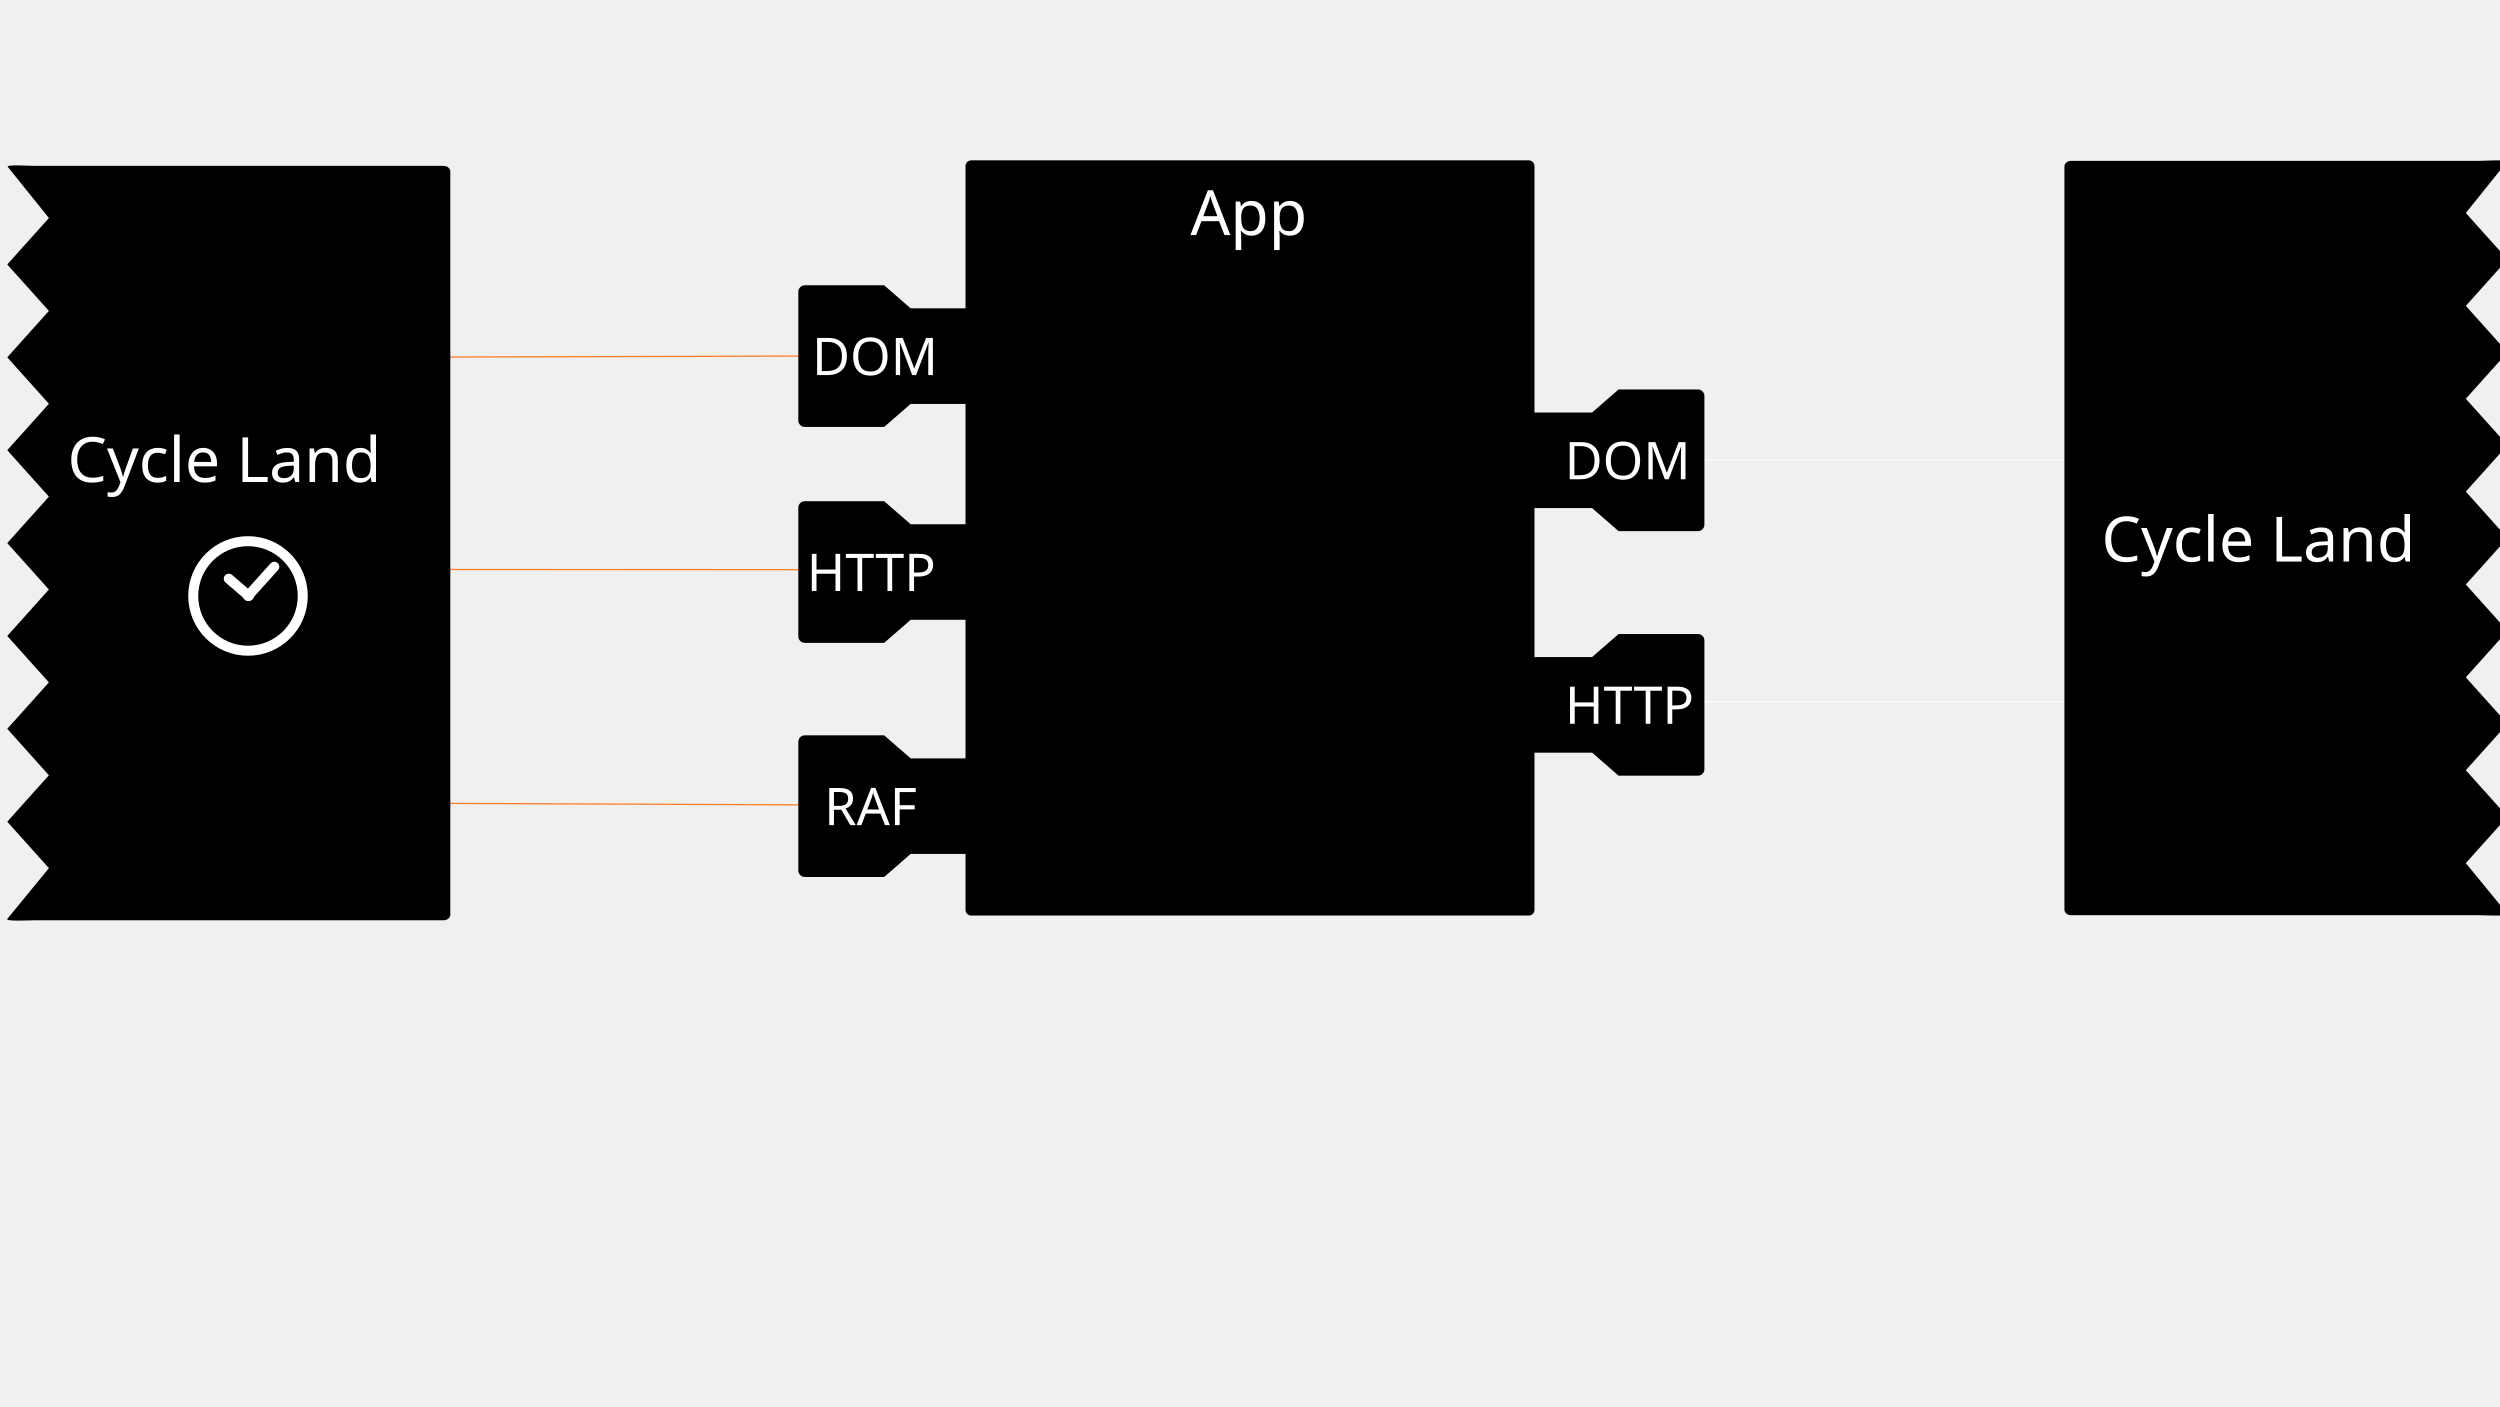
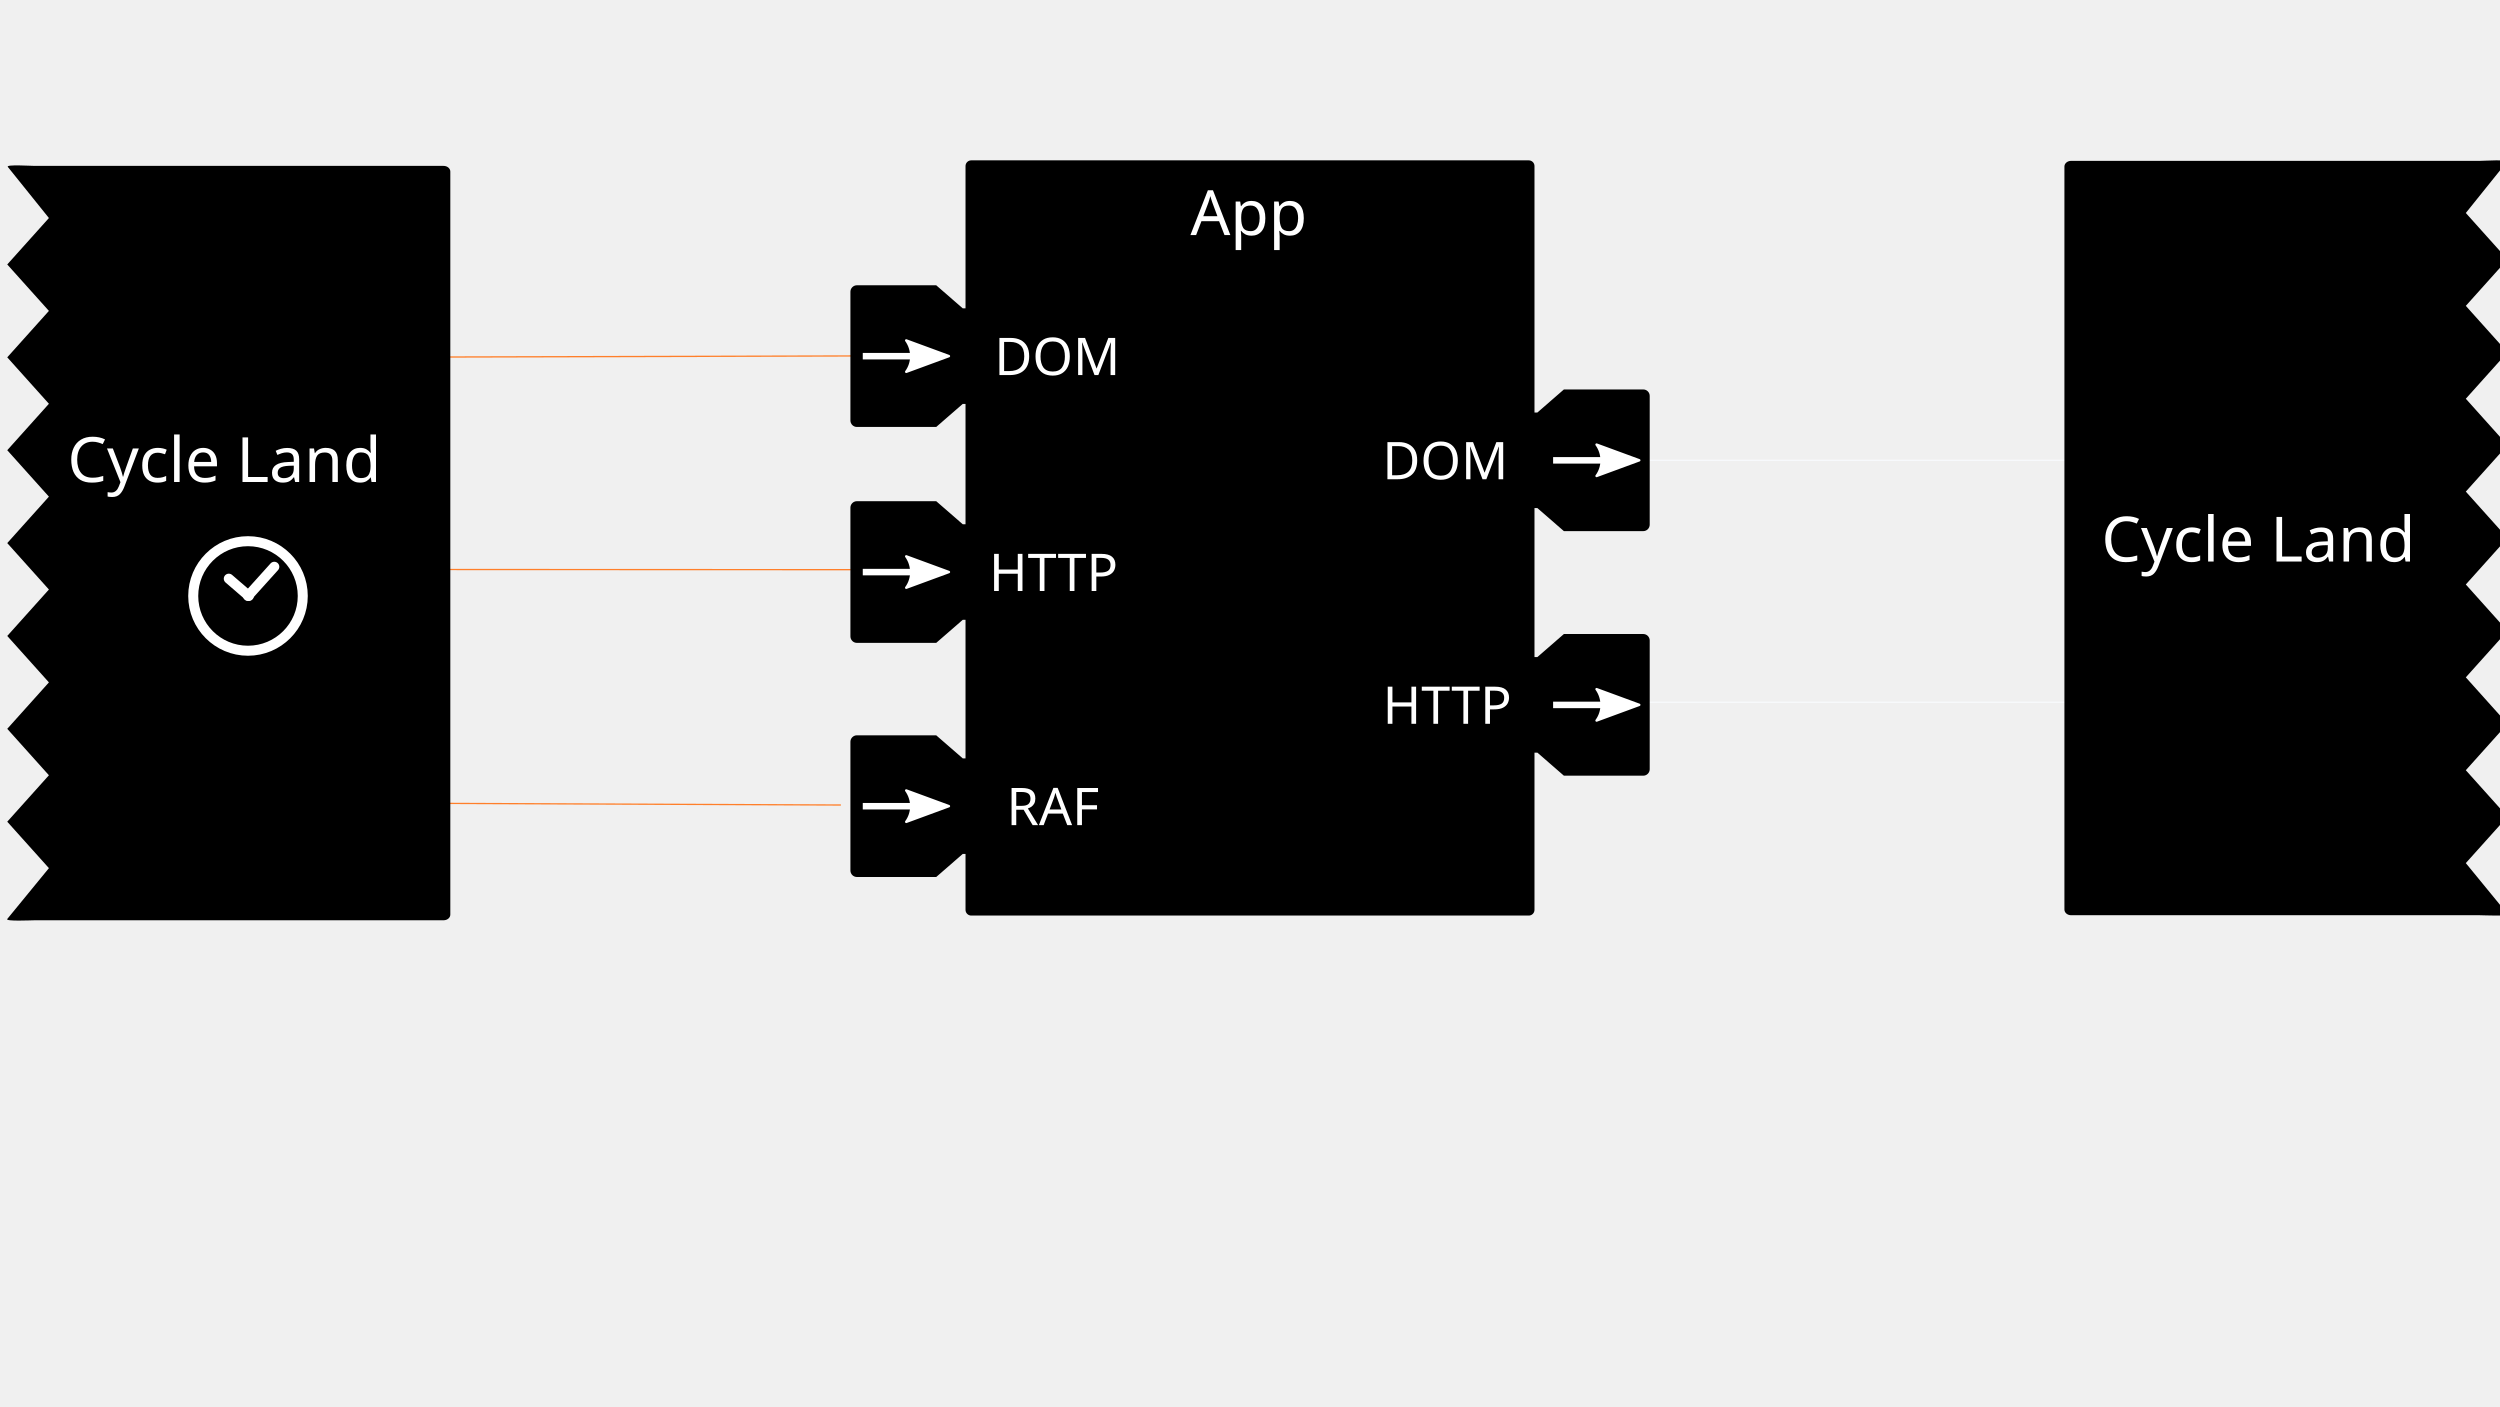
<svg xmlns="http://www.w3.org/2000/svg" width="1920" height="1080" viewBox="0 0 508 285.75" id="svg8">
+   <defs id="defs4523">
+     <marker orient="auto" id="marker28434" overflow="visible">
+       <path id="path28432" d="M-5.231-2.42L1.324-.01-5.23 2.401c1.047-1.423 1.041-3.37 0-4.821z" fill-rule="evenodd" stroke-width=".375" stroke-linejoin="round" stroke="#fff" fill="#fff" />
+     </marker>
+     <marker id="marker27100" orient="auto" overflow="visible">
+       <path d="M-5.231-2.42L1.324-.01-5.23 2.401c1.047-1.423 1.041-3.37 0-4.821z" id="path27098" fill-rule="evenodd" stroke-width=".375" stroke-linejoin="round" stroke="#fff" fill="#fff" />
+     </marker>
+     <marker orient="auto" id="marker25932" overflow="visible">
+       <path id="path25930" d="M-5.231-2.42L1.324-.01-5.23 2.401c1.047-1.423 1.041-3.37 0-4.821z" fill-rule="evenodd" stroke-width=".375" stroke-linejoin="round" stroke="#fff" fill="#fff" />
+     </marker>
+     <marker id="marker24266" orient="auto" overflow="visible">
+       <path d="M-5.231-2.42L1.324-.01-5.23 2.401c1.047-1.423 1.041-3.37 0-4.821z" id="path24264" fill-rule="evenodd" stroke-width=".375" stroke-linejoin="round" stroke="#fff" fill="#fff" />
+     </marker>
+     <marker orient="auto" id="marker23762" overflow="visible">
+       <path id="path23760" d="M-5.231-2.42L1.324-.01-5.23 2.401c1.047-1.423 1.041-3.37 0-4.821z" fill-rule="evenodd" stroke-width=".375" stroke-linejoin="round" stroke="#fff" fill="#fff" />
+     </marker>
+     <marker orient="auto" id="Arrow1Mend" overflow="visible">
+       <path id="path4542" d="M-4 0l-2 2 7-2-7-2 2 2z" fill-rule="evenodd" stroke="#fff" stroke-width=".4pt" fill="#fff" />
+     </marker>
+     <marker orient="auto" id="Arrow1Lend" overflow="visible">
+       <path id="path4536" d="M-10 0l-4 4L0 0l-14-4 4 4z" fill-rule="evenodd" stroke="#fff" stroke-width=".8pt" fill="#fff" />
+     </marker>
+   </defs>
  <rect class="appland" id="rect6128" width="115.613" height="153.458" x="196.194" y="32.584" ry="1.158" stroke-width=".917" />
  <text style="line-height:6.615px" x="241.895" y="47.765" id="text6132" font-weight="400" font-size="10.583" letter-spacing="0" word-spacing="0" font-family="sans-serif" fill="#fff" stroke-width=".265">
    <tspan id="tspan6130" x="241.895" y="47.765" font-size="12.7">App</tspan>
  </text>
  <style id="style4585" />
  <path id="use9611" d="M96.462-31.52h-.591c-.482 0-.886-.416-.886-.91a.85.85 0 0 1 .291-.64l.381-.374a.955.955 0 0 0 0-1.356l-.867-.86a.974.974 0 0 0-.68-.271.981.981 0 0 0-.68.272l-.365.365a.878.878 0 0 1-.661.3c-.497 0-.913-.405-.913-.883v-.594c0-.525-.424-.976-.953-.976h-1.181c-.529 0-.948.447-.948.976v.59c0 .478-.416.883-.914.883a.869.869 0 0 1-.645-.288l-.377-.373a.958.958 0 0 0-.68-.272.981.981 0 0 0-.68.272l-.875.855a.957.957 0 0 0 0 1.352l.366.366a.88.88 0 0 1 .303.657c0 .497-.404.91-.886.91h-.591c-.533 0-.98.415-.98.943v1.182c0 .525.447.944.98.944h.59c.483 0 .887.416.887.91a.88.88 0 0 1-.303.657l-.366.361a.957.957 0 0 0 0 1.353l.867.863a.958.958 0 0 0 .68.272.981.981 0 0 0 .68-.272l.377-.374a.863.863 0 0 1 .646-.287c.497 0 .913.404.913.882v.59c0 .525.42.976.952.976h1.182c.528 0 .948-.447.948-.975v-.591c0-.478.416-.882.913-.882.249 0 .482.109.661.3l.365.364a.981.981 0 0 0 .68.272.981.981 0 0 0 .68-.272l.867-.862a.962.962 0 0 0 0-1.357l-.38-.373a.857.857 0 0 1-.292-.641c0-.498.404-.91.886-.91h.59c.53 0 .906-.416.906-.944v-1.185c.008-.53-.369-.945-.897-.945zm-3.409 1.535a3.108 3.108 0 1 1-6.218 0 3.108 3.108 0 1 1 6.218 0z" fill="#fff" stroke="#d9d20d" stroke-width=".129" />
  <path class="stream lf" id="path8268" d="M48.69 72.652l137.14-.357" fill="none" fill-rule="evenodd" stroke="#ff7f2a" stroke-width=".265" />
  <path class="stream lf" id="path8270" d="M79.863 115.72l93.02.038" fill="none" fill-rule="evenodd" stroke="#ff7f2a" stroke-width=".265" />
-   <path class="stream lf" id="path8274" d="M333.86 93.531h98.684" fill="none" fill-rule="evenodd" stroke="#f7f9fc" stroke-width=".265" />
+   <path class="stream lf" id="path8274" d="M331.341 93.543h98.684" fill="none" fill-rule="evenodd" stroke="#f7f9fc" stroke-width=".265" />
  <path class="stream vlf" id="path8276" d="M332.803 142.697h99.741" fill="none" fill-rule="evenodd" stroke="#f7f9fc" stroke-width=".265" />
  <path d="M84.15 163.222l86.715.357" id="path9455" class="stream" fill="none" fill-rule="evenodd" stroke="#ff7f2a" stroke-width=".265" />
-   <path d="M163.544 57.968a1.32 1.32 0 0 0-1.323 1.323v26.145c0 .733.59 1.323 1.323 1.323h16.112l5.388-4.684h14.71V62.653h-14.71l-5.388-4.685z" id="rect7706" class="appland" />
-   <text style="line-height:6.615px" x="165.008" y="76.216" id="text8228" font-weight="400" font-size="10.583" letter-spacing="0" word-spacing="0" font-family="sans-serif" fill="#fff" stroke-width=".265">
-     <tspan id="tspan8226" x="165.008" y="76.216">DOM</tspan>
+   <path d="M174.127 57.968a1.32 1.32 0 0 0-1.323 1.323v26.145c0 .733.59 1.323 1.323 1.323h16.112l5.388-4.684h14.71V62.653h-14.71l-5.388-4.685z" id="rect7706" class="appland" />
+   <text style="line-height:6.615px" x="202.05" y="76.216" id="text8228" font-weight="400" font-size="10.583" letter-spacing="0" word-spacing="0" font-family="sans-serif" fill="#fff" stroke-width=".265">
+     <tspan id="tspan8226" x="202.05" y="76.216">DOM</tspan>
  </text>
-   <path id="path8314" d="M163.544 101.842a1.32 1.32 0 0 0-1.323 1.323v26.145c0 .733.59 1.323 1.323 1.323h16.112l5.388-4.684h14.71v-19.423h-14.71l-5.388-4.684z" class="appland" />
-   <text style="line-height:6.615px" x="163.928" y="120.095" id="text8236" font-weight="400" font-size="10.583" letter-spacing="0" word-spacing="0" font-family="sans-serif" fill="#fff" stroke-width=".265">
-     <tspan id="tspan8234" x="163.928" y="120.095">HTTP</tspan>
+   <path id="path8314" d="M174.127 101.842a1.32 1.32 0 0 0-1.323 1.323v26.145c0 .733.59 1.323 1.323 1.323h16.112l5.388-4.684h14.71v-19.423h-14.71l-5.388-4.684z" class="appland" />
+   <text style="line-height:6.615px" x="200.97" y="120.095" id="text8236" font-weight="400" font-size="10.583" letter-spacing="0" word-spacing="0" font-family="sans-serif" fill="#fff" stroke-width=".265">
+     <tspan id="tspan8234" x="200.97" y="120.095">HTTP</tspan>
  </text>
-   <path d="M163.544 149.415a1.32 1.32 0 0 0-1.323 1.323v26.145c0 .733.59 1.323 1.323 1.323h16.112l5.388-4.684h14.71V154.1h-14.71l-5.388-4.684z" id="path8316" class="appland" />
-   <text id="text8240" y="167.669" x="167.478" style="line-height:6.615px" font-weight="400" font-size="10.583" letter-spacing="0" word-spacing="0" font-family="sans-serif" fill="#fff" stroke-width=".265">
-     <tspan y="167.669" x="167.478" id="tspan8238">RAF</tspan>
+   <path d="M174.127 149.415a1.32 1.32 0 0 0-1.323 1.323v26.145c0 .733.59 1.323 1.323 1.323h16.112l5.388-4.684h14.71V154.1h-14.71l-5.388-4.684z" id="path8316" class="appland" />
+   <text id="text8240" y="167.669" x="204.52" style="line-height:6.615px" font-weight="400" font-size="10.583" letter-spacing="0" word-spacing="0" font-family="sans-serif" fill="#fff" stroke-width=".265">
+     <tspan y="167.669" x="204.52" id="tspan8238">RAF</tspan>
  </text>
-   <path id="path8318" d="M345.01 79.135c.734 0 1.324.59 1.324 1.323v26.145a1.32 1.32 0 0 1-1.323 1.323h-16.112l-5.388-4.684H308.8V83.82h14.71l5.388-4.685z" class="appland" />
-   <path d="M345.01 128.83c.734 0 1.324.59 1.324 1.323v26.145a1.32 1.32 0 0 1-1.323 1.323h-16.112l-5.388-4.684H308.8v-19.423h14.71l5.388-4.684z" id="path8320" class="appland" />
-   <text id="text8246" y="97.383" x="317.937" style="line-height:6.615px" font-weight="400" font-size="10.583" letter-spacing="0" word-spacing="0" font-family="sans-serif" fill="#fff" stroke-width=".265">
-     <tspan y="97.383" x="317.937" id="tspan8244">DOM</tspan>
+   <path id="path8318" d="M333.897 79.135c.734 0 1.324.59 1.324 1.323v26.145a1.32 1.32 0 0 1-1.323 1.323h-16.112l-5.388-4.684h-14.71V83.82h14.71l5.387-4.685z" class="appland" />
+   <path d="M333.897 128.83c.734 0 1.324.59 1.324 1.323v26.145a1.32 1.32 0 0 1-1.323 1.323h-16.112l-5.388-4.684h-14.71v-19.423h14.71l5.387-4.684z" id="path8320" class="appland" />
+   <text id="text8246" y="97.383" x="280.895" style="line-height:6.615px" font-weight="400" font-size="10.583" letter-spacing="0" word-spacing="0" font-family="sans-serif" fill="#fff" stroke-width=".265">
+     <tspan y="97.383" x="280.895" id="tspan8244">DOM</tspan>
  </text>
-   <text id="text8254" y="147.083" x="318" style="line-height:6.615px" font-weight="400" font-size="10.583" letter-spacing="0" word-spacing="0" font-family="sans-serif" fill="#fff" stroke-width=".265">
-     <tspan y="147.083" x="318" id="tspan8252">HTTP</tspan>
+   <text id="text8254" y="147.083" x="280.958" style="line-height:6.615px" font-weight="400" font-size="10.583" letter-spacing="0" word-spacing="0" font-family="sans-serif" fill="#fff" stroke-width=".265">
+     <tspan y="147.083" x="280.958" id="tspan8252">HTTP</tspan>
  </text>
  <path d="M7.07 33.71h83.07c.755 0 1.364.517 1.364 1.157v150.975c0 .64-.609 1.157-1.364 1.157H7.07c-.756 0-6.029.267-5.597-.26l8.466-10.333-8.466-9.436 8.466-9.436-8.466-9.436 8.466-9.436-8.466-9.435 8.466-9.436-8.466-9.436 8.466-9.436-8.466-9.436 8.466-9.436-8.466-9.436 8.466-9.436-8.466-9.436 8.466-9.436-8.353-10.395c-.426-.53 4.728-.197 5.484-.197z" id="rect9392" class="appland" stroke-width="1.49" />
  <g transform="matrix(.513 0 0 .513 -21.394 49.63)" id="g4505" stroke="#fff" stroke-width="3.969" stroke-linecap="round">
    <circle r="21.694" cy="139.316" cx="139.935" id="circle4499" fill="none" paint-order="stroke fill markers" />
    <path class="time-min" d="M139.935 139.316l10.419-11.564" id="path4501" fill="none" />
    <path class="time-hour" d="M140.269 139.316l-7.941-6.844" id="path4503" fill="none" />
  </g>
  <text word-spacing="0" letter-spacing="0" font-size="10.583" font-weight="400" id="text9396" y="97.948" x="13.698" style="line-height:6.615px" font-family="sans-serif" fill="#fff" stroke-width=".265">
    <tspan font-size="12.7" y="97.948" x="13.698" id="tspan9394">Cycle Land</tspan>
  </text>
  <path id="path9982" d="M503.922 32.687h-83.068c-.755 0-1.364.516-1.364 1.156v150.975c0 .64.609 1.157 1.364 1.157h83.068c.756 0 6.028.267 5.597-.26l-8.466-10.333 8.466-9.436-8.466-9.436 8.466-9.436-8.466-9.436 8.466-9.435-8.466-9.436 8.466-9.436-8.466-9.436 8.466-9.436-8.466-9.436 8.466-9.436-8.466-9.436 8.466-9.436-8.466-9.436 8.353-10.395c.426-.53-4.728-.197-5.484-.197z" class="appland" stroke-width="1.49" />
  <text style="line-height:6.615px" x="427.008" y="114.099" id="text10002" font-weight="400" font-size="10.583" letter-spacing="0" word-spacing="0" font-family="sans-serif" fill="#fff" stroke-width=".265">
    <tspan id="tspan10000" x="427.008" y="114.099" font-size="12.7">Cycle Land</tspan>
  </text>
+   <path d="M175.315 72.376h15.75" id="path4527" fill="none" fill-rule="evenodd" stroke="#fff" stroke-width="1.323" marker-end="url(#marker23762)" />
+   <path d="M175.315 116.25h15.75" id="path25762" fill="none" fill-rule="evenodd" stroke="#fff" stroke-width="1.323" marker-end="url(#marker24266)" />
+   <path d="M175.315 163.823h15.75" id="path26930" fill="none" fill-rule="evenodd" stroke="#fff" stroke-width="1.323" marker-end="url(#marker25932)" />
+   <path d="M315.592 93.543h15.75" id="path28264" fill="none" fill-rule="evenodd" stroke="#fff" stroke-width="1.323" marker-end="url(#marker27100)" />
+   <path id="path24096" d="M315.592 143.238h15.75" fill="none" fill-rule="evenodd" stroke="#fff" stroke-width="1.323" marker-end="url(#marker28434)" />
</svg>
